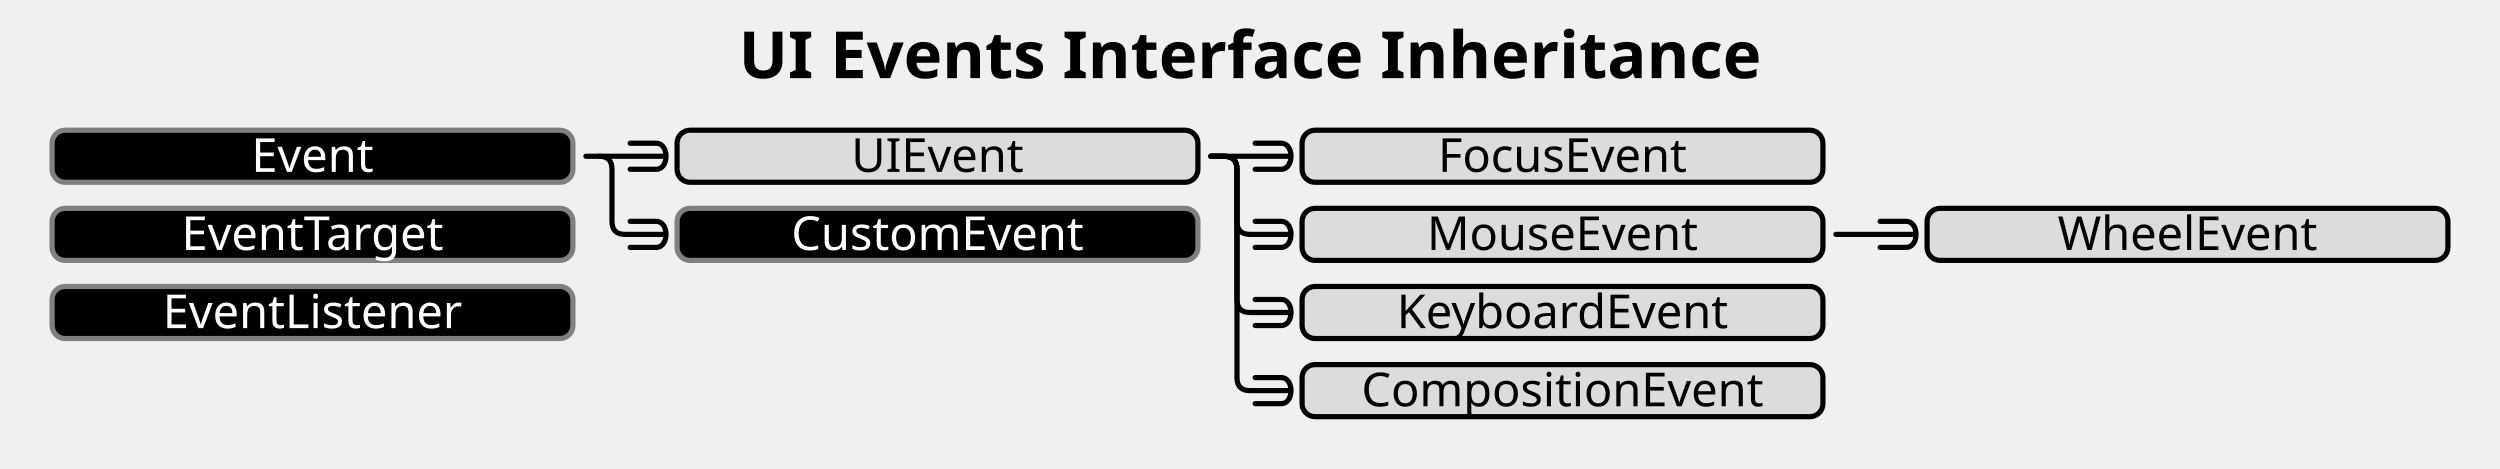
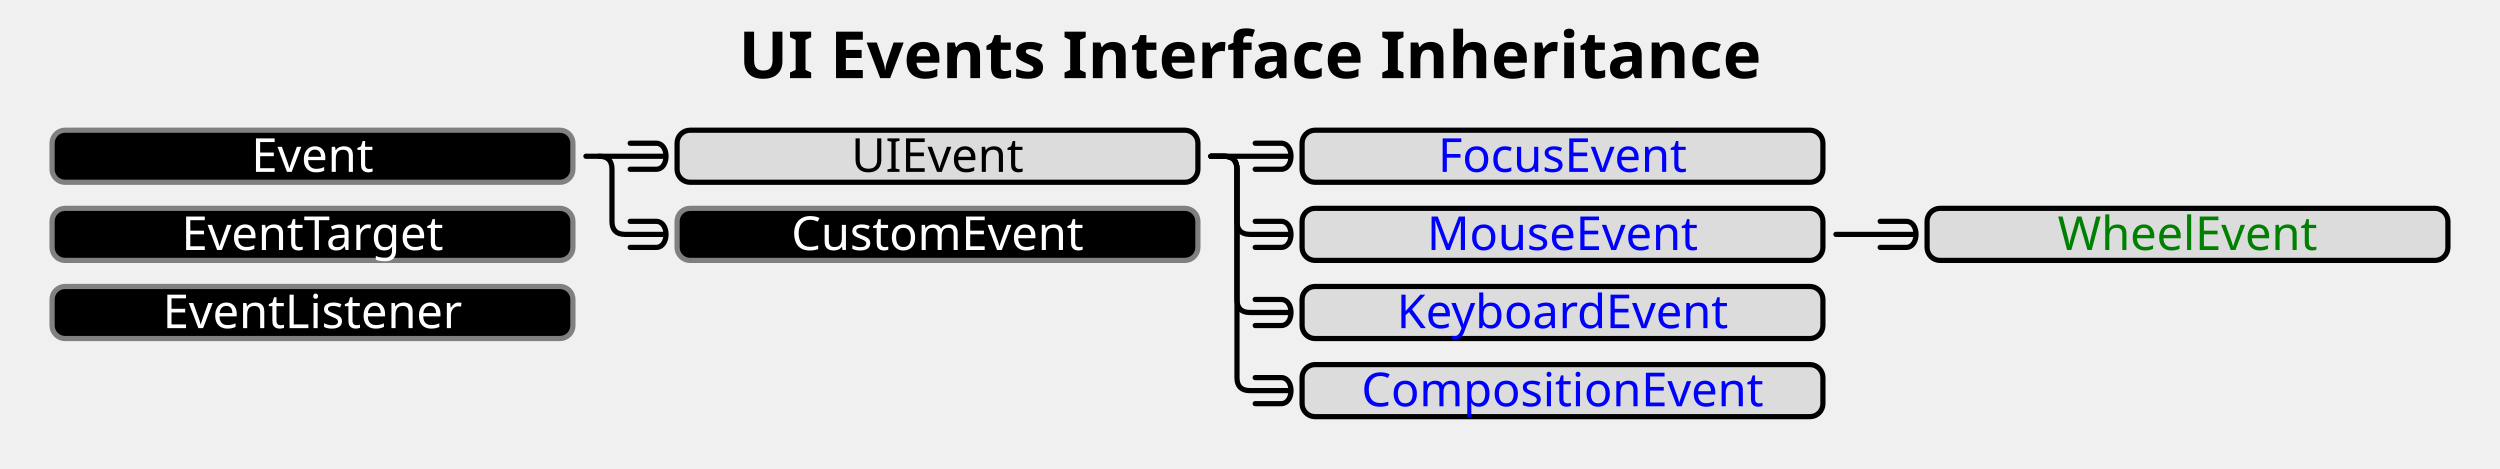
- <svg xmlns="http://www.w3.org/2000/svg" xmlns:xlink="http://www.w3.org/1999/xlink" width="100%" height="100%" viewBox="0 0 960 180" id="svg2" version="1.1">
+ <svg xmlns="http://www.w3.org/2000/svg" xmlns:xlink="http://www.w3.org/1999/xlink" id="svg2" width="100%" height="100%" version="1.1" viewBox="0 0 960 180">
  <defs id="defs8">
-     <marker id="contains" viewBox="-16 -7 18 14" refX="-2" markerWidth="9" markerHeight="7" orient="auto">
-       <path d="M-15,-5 L-5,-5 C0,-5 0,5 -5,5 L-15,5" stroke-linejoin="round" stroke-linecap="round" fill="none" stroke-width="2" stroke="black" id="path13" />
+     <marker id="contains" markerHeight="7" markerWidth="9" orient="auto" refX="-2" viewBox="-16 -7 18 14">
+       <path id="path13" fill="none" stroke="#000" stroke-linecap="round" stroke-linejoin="round" stroke-width="2" d="M-15,-5 L-5,-5 C0,-5 0,5 -5,5 L-15,5" />
    </marker>
  </defs>
-   <style type="text/css" id="style15">
-     .basic {
-       fill: black;
-       stroke: gray;
-     }
- 
-     .basic text {
-       fill: white;
-       stroke: none;
-     }
-     
-     .order1 {
-       fill: gainsboro;
-       stroke: black;
-     }
- 
-     .order1 text {
-       fill: black;
-       stroke: none;
-     }
-     
-     .order2 {
-       fill: gainsboro;
-       stroke: blue;
-     }
- 
-     .order2 text {
-       fill: blue;
-       stroke: none;
-     }
- 
-     .order3 {
-       fill: gainsboro;
-       stroke: green;
-     }
- 
-     .order3 text {
-       fill: green;
-       stroke: none;
-     }
- 
-   </style>
-   <text id="caption" x="480" y="30" font-size="25" fill="black" text-anchor="middle" font-family="Verdana, sans-serif" font-weight="bold" style="-inkscape-font-specification:Verdana Bold;font-family:Verdana;font-weight:bold;font-style:normal;font-stretch:normal;font-variant:normal;font-size:25px;text-anchor:middle;text-align:center;writing-mode:lr;line-height:125%">UI Events Interface Inheritance</text>
-   <a xlink:href="../index.html#interface-Event" id="Event" class="basic" transform="translate(20, 50)" target="_parent">
-     <rect x="0" y="0" width="200" height="20" rx="5" ry="5" stroke-width="2" id="rect19" />
-     <text x="100" y="16" font-size="18" text-anchor="middle" font-family="Verdana, sans-serif" id="text21">
-       <tspan style="-inkscape-font-specification:Verdana;font-family:Verdana;font-weight:normal;font-style:normal;font-stretch:normal;font-variant:normal;font-size:18px;text-anchor:middle;text-align:center;writing-mode:lr;line-height:125%" id="tspan3047">Event</tspan>
+   <style id="style15" type="text/css">.basic{fill:#000;stroke:gray}.basic text{fill:#fff;stroke:none}.order1{fill:#dcdcdc;stroke:#000}.order1 text{fill:#000;stroke:none}.order2,.order3{fill:#dcdcdc;stroke:#00f}.order3{stroke:green}.order2 text{fill:#00f;stroke:none}.order3 text{fill:green;stroke:none}</style>
+   <text font-stretch="normal" style="-inkscape-font-specification:Verdana Bold;text-align:center;line-height:125%" id="caption" x="480" y="30" fill="#000" font-family="Verdana" font-size="25" font-style="normal" font-variant="normal" font-weight="bold" text-anchor="middle" writing-mode="lr">UI Events Interface Inheritance</text>
+   <a id="Event" class="basic" target="_parent" transform="translate(20, 50)" xlink:href="../index.html#interface-Event">
+     <rect id="rect19" width="200" height="20" x="0" y="0" stroke-width="2" rx="5" ry="5" />
+     <text id="text21" x="100" y="16" font-family="Verdana, sans-serif" font-size="18" text-anchor="middle">
+       <tspan id="tspan3047" font-family="Verdana" font-size="18" font-stretch="normal" font-style="normal" font-variant="normal" font-weight="normal" text-anchor="middle" writing-mode="lr" style="-inkscape-font-specification:Verdana;text-align:center;line-height:125%">Event</tspan>
    </text>
  </a>
-   <path stroke-linejoin="round" stroke-linecap="round" fill="none" stroke-width="2" stroke="black" marker-end="url(#contains)" d="M225,60 H255" id="path23" />
-   <a xlink:href="../index.html#interface-UIEvent" id="UIEvent" class="order1" transform="translate(260, 50)" target="_parent">
-     <rect x="0" y="0" width="200" height="20" rx="5" ry="5" stroke-width="2" id="rect26" />
-     <text x="100" y="16" font-size="18" fill="black" text-anchor="middle" font-family="Verdana, sans-serif" id="text28">
-       <tspan style="-inkscape-font-specification:Verdana;font-family:Verdana;font-weight:normal;font-style:normal;font-stretch:normal;font-variant:normal;font-size:18px;text-anchor:middle;text-align:center;writing-mode:lr;line-height:125%" id="tspan3045">UIEvent</tspan>
+   <path id="path23" fill="none" stroke="#000" stroke-linecap="round" stroke-linejoin="round" stroke-width="2" marker-end="url(#contains)" d="M225,60 H255" />
+   <a id="UIEvent" class="order1" target="_parent" transform="translate(260, 50)" xlink:href="../index.html#interface-UIEvent">
+     <rect id="rect26" width="200" height="20" x="0" y="0" stroke-width="2" rx="5" ry="5" />
+     <text id="text28" x="100" y="16" fill="#000" font-family="Verdana, sans-serif" font-size="18" text-anchor="middle">
+       <tspan id="tspan3045" font-family="Verdana" font-size="18" font-stretch="normal" font-style="normal" font-variant="normal" font-weight="normal" text-anchor="middle" writing-mode="lr" style="-inkscape-font-specification:Verdana;text-align:center;line-height:125%">UIEvent</tspan>
    </text>
  </a>
-   <path stroke-linejoin="round" stroke-linecap="round" fill="none" stroke-width="2" stroke="black" marker-end="url(#contains)" d="M465,60 H495" id="path30" />
-   <a xlink:href="../index.html#interface-FocusEvent" id="FocusEvent" class="order2" transform="translate(500, 50)" target="_parent">
-     <rect x="0" y="0" width="200" height="20" rx="5" ry="5" stroke-width="2" id="rect33" style="stroke:#000000;stroke-opacity:1" />
-     <text x="100" y="16" font-size="18" id="text35" style="font-size:18px;text-anchor:middle;fill:#000000;fill-opacity:1;stroke:none;font-family:'Verdana, sans-serif'">
-       <tspan style="-inkscape-font-specification:Verdana;font-family:Verdana;font-weight:normal;font-style:normal;font-stretch:normal;font-variant:normal;font-size:18px;text-anchor:middle;text-align:center;writing-mode:lr;line-height:125%" id="tspan3037">FocusEvent</tspan>
+   <path id="path30" fill="none" stroke="#000" stroke-linecap="round" stroke-linejoin="round" stroke-width="2" marker-end="url(#contains)" d="M465,60 H495" />
+   <a id="FocusEvent" class="order2" target="_parent" transform="translate(500, 50)" xlink:href="../index.html#interface-FocusEvent">
+     <rect id="rect33" width="200" height="20" x="0" y="0" stroke="#000" stroke-opacity="1" stroke-width="2" rx="5" ry="5" />
+     <text id="text35" x="100" y="16" fill="#000" fill-opacity="1" stroke="none" font-family="Verdana, sans-serif" font-size="18" text-anchor="middle">
+       <tspan id="tspan3037" font-family="Verdana" font-size="18" font-stretch="normal" font-style="normal" font-variant="normal" font-weight="normal" text-anchor="middle" writing-mode="lr" style="-inkscape-font-specification:Verdana;text-align:center;line-height:125%">FocusEvent</tspan>
    </text>
  </a>
-   <path stroke-linejoin="round" stroke-linecap="round" fill="none" stroke-width="2" stroke="black" marker-end="url(#contains)" d="M465,60 H470 Q475,60 475,65 V85 Q475,90 480,90 H495" id="path37" />
-   <a xlink:href="../index.html#interface-MouseEvent" id="MouseEvent" class="order2" transform="translate(500, 80)" target="_parent">
-     <rect x="0" y="0" width="200" height="20" rx="5" ry="5" stroke-width="2" id="rect40" style="stroke:#000000;stroke-opacity:1" />
-     <text x="100" y="16" font-size="18" text-anchor="middle" font-family="Verdana, sans-serif" id="text42" style="fill:#000000;fill-opacity:1">
-       <tspan style="-inkscape-font-specification:Verdana;font-family:Verdana;font-weight:normal;font-style:normal;font-stretch:normal;font-variant:normal;font-size:18px;text-anchor:middle;text-align:center;writing-mode:lr;line-height:125%" id="tspan3035">MouseEvent</tspan>
+   <path id="path37" fill="none" stroke="#000" stroke-linecap="round" stroke-linejoin="round" stroke-width="2" marker-end="url(#contains)" d="M465,60 H470 Q475,60 475,65 V85 Q475,90 480,90 H495" />
+   <a id="MouseEvent" class="order2" target="_parent" transform="translate(500, 80)" xlink:href="../index.html#interface-MouseEvent">
+     <rect id="rect40" width="200" height="20" x="0" y="0" stroke="#000" stroke-opacity="1" stroke-width="2" rx="5" ry="5" />
+     <text id="text42" x="100" y="16" fill="#000" fill-opacity="1" font-family="Verdana, sans-serif" font-size="18" text-anchor="middle">
+       <tspan id="tspan3035" font-family="Verdana" font-size="18" font-stretch="normal" font-style="normal" font-variant="normal" font-weight="normal" text-anchor="middle" writing-mode="lr" style="-inkscape-font-specification:Verdana;text-align:center;line-height:125%">MouseEvent</tspan>
    </text>
  </a>
-   <path stroke-linejoin="round" stroke-linecap="round" fill="none" stroke-width="2" stroke="black" marker-end="url(#contains)" d="M705,90 H735" id="path44" />
-   <a xlink:href="../index.html#interface-WheelEvent" id="WheelEvent" class="order3" transform="translate(740, 80)" target="_parent">
-     <rect x="0" y="0" width="200" height="20" rx="5" ry="5" stroke-width="2" id="rect47" style="stroke:#000000;stroke-opacity:1" />
-     <text x="100" y="16" font-size="18" text-anchor="middle" font-family="Verdana, sans-serif" id="text49" style="fill:#000000;fill-opacity:1">
-       <tspan style="-inkscape-font-specification:Verdana;font-family:Verdana;font-weight:normal;font-style:normal;font-stretch:normal;font-variant:normal;font-size:18px;text-anchor:middle;text-align:center;writing-mode:lr;line-height:125%" id="tspan3043">WheelEvent</tspan>
+   <path id="path44" fill="none" stroke="#000" stroke-linecap="round" stroke-linejoin="round" stroke-width="2" marker-end="url(#contains)" d="M705,90 H735" />
+   <a id="WheelEvent" class="order3" target="_parent" transform="translate(740, 80)" xlink:href="../index.html#interface-WheelEvent">
+     <rect id="rect47" width="200" height="20" x="0" y="0" stroke="#000" stroke-opacity="1" stroke-width="2" rx="5" ry="5" />
+     <text id="text49" x="100" y="16" fill="#000" fill-opacity="1" font-family="Verdana, sans-serif" font-size="18" text-anchor="middle">
+       <tspan id="tspan3043" font-family="Verdana" font-size="18" font-stretch="normal" font-style="normal" font-variant="normal" font-weight="normal" text-anchor="middle" writing-mode="lr" style="-inkscape-font-specification:Verdana;text-align:center;line-height:125%">WheelEvent</tspan>
    </text>
  </a>
-   <path stroke-linejoin="round" stroke-linecap="round" fill="none" stroke-width="2" stroke="black" marker-end="url(#contains)" d="M465,60 H470 Q475,60 475,65 V115 Q475,120 480,120 H495" id="path51" />
-   <a xlink:href="../index.html#interface-KeyboardEvent" id="KeyboardEvent" class="order2" transform="translate(500, 110)" target="_parent">
-     <rect x="0" y="0" width="200" height="20" rx="5" ry="5" stroke-width="2" id="rect54" style="stroke:#000000;stroke-opacity:1" />
-     <text x="100" y="16" font-size="18" id="text56" style="font-size:18px;text-anchor:middle;fill:#000000;stroke:none;font-family:'Verdana, sans-serif';fill-opacity:1">
-       <tspan style="-inkscape-font-specification:Verdana;font-family:Verdana;font-weight:normal;font-style:normal;font-stretch:normal;font-variant:normal;font-size:18px;text-anchor:middle;text-align:center;writing-mode:lr;line-height:125%" id="tspan3033">KeyboardEvent</tspan>
+   <path id="path51" fill="none" stroke="#000" stroke-linecap="round" stroke-linejoin="round" stroke-width="2" marker-end="url(#contains)" d="M465,60 H470 Q475,60 475,65 V115 Q475,120 480,120 H495" />
+   <a id="KeyboardEvent" class="order2" target="_parent" transform="translate(500, 110)" xlink:href="../index.html#interface-KeyboardEvent">
+     <rect id="rect54" width="200" height="20" x="0" y="0" stroke="#000" stroke-opacity="1" stroke-width="2" rx="5" ry="5" />
+     <text id="text56" x="100" y="16" fill="#000" fill-opacity="1" stroke="none" font-family="Verdana, sans-serif" font-size="18" text-anchor="middle">
+       <tspan id="tspan3033" font-family="Verdana" font-size="18" font-stretch="normal" font-style="normal" font-variant="normal" font-weight="normal" text-anchor="middle" writing-mode="lr" style="-inkscape-font-specification:Verdana;text-align:center;line-height:125%">KeyboardEvent</tspan>
    </text>
  </a>
-   <a xlink:href="../index.html#interface-CustomEvent" id="CustomEvent" class="order1" transform="translate(260,80)" target="_parent" style="fill:#009300;fill-opacity:1;stroke:#808080;stroke-opacity:1">
-     <rect x="0" y="0" width="200" height="20" rx="5" ry="5" id="rect68" style="fill:#000000;fill-opacity:1;stroke:#808080;stroke-width:2;stroke-opacity:1" />
-     <text x="100" y="16" font-size="18" id="text70" style="font-size:18px;text-anchor:middle;fill:#009300;fill-opacity:1;stroke:none;font-family:'Verdana, sans-serif'">
-       <tspan style="fill:#ffffff;fill-opacity:1;stroke:none;-inkscape-font-specification:Verdana;font-family:Verdana;font-weight:normal;font-style:normal;font-stretch:normal;font-variant:normal;font-size:18px;text-anchor:middle;text-align:center;writing-mode:lr;line-height:125%" id="tspan3862">CustomEvent</tspan>
+   <a id="CustomEvent" fill="#009300" fill-opacity="1" stroke="gray" stroke-opacity="1" class="order1" target="_parent" transform="translate(260,80)" xlink:href="../index.html#interface-CustomEvent">
+     <rect id="rect68" width="200" height="20" x="0" y="0" fill="#000" fill-opacity="1" stroke="gray" stroke-opacity="1" stroke-width="2" rx="5" ry="5" />
+     <text id="text70" x="100" y="16" fill="#009300" fill-opacity="1" stroke="none" font-family="Verdana, sans-serif" font-size="18" text-anchor="middle">
+       <tspan id="tspan3862" fill="#fff" fill-opacity="1" stroke="none" font-family="Verdana" font-size="18" font-stretch="normal" font-style="normal" font-variant="normal" font-weight="normal" text-anchor="middle" writing-mode="lr" style="-inkscape-font-specification:Verdana;text-align:center;line-height:125%">CustomEvent</tspan>
    </text>
  </a>
-   <a xlink:href="../interface.html#interface-EventTarget" id="EventTarget" class="basic" transform="translate(20, 80)" target="_parent">
-     <rect x="0" y="0" width="200" height="20" rx="5" ry="5" fill="black" stroke="gray" stroke-width="2" id="rect80" />
-     <text x="100" y="16" font-size="18" fill="white" text-anchor="middle" font-family="Verdana, sans-serif" id="text82">
-       <tspan style="-inkscape-font-specification:Verdana;font-family:Verdana;font-weight:normal;font-style:normal;font-stretch:normal;font-variant:normal" id="tspan3049">EventTarget</tspan>
+   <a id="EventTarget" class="basic" target="_parent" transform="translate(20, 80)" xlink:href="../interface.html#interface-EventTarget">
+     <rect id="rect80" width="200" height="20" x="0" y="0" fill="#000" stroke="gray" stroke-width="2" rx="5" ry="5" />
+     <text id="text82" x="100" y="16" fill="#fff" font-family="Verdana, sans-serif" font-size="18" text-anchor="middle">
+       <tspan id="tspan3049" font-family="Verdana" font-stretch="normal" font-style="normal" font-variant="normal" font-weight="normal" style="-inkscape-font-specification:Verdana">EventTarget</tspan>
    </text>
  </a>
-   <a xlink:href="../index.html#interface-EventListener" id="EventListener" class="basic" transform="translate(20, 110)" target="_parent">
-     <rect x="0" y="0" width="200" height="20" rx="5" ry="5" fill="black" stroke="gray" stroke-width="2" id="rect85" />
-     <text x="100" y="16" font-size="18" fill="white" text-anchor="middle" font-family="Verdana, sans-serif" id="text87">
-       <tspan style="-inkscape-font-specification:Verdana;font-family:Verdana;font-weight:normal;font-style:normal;font-stretch:normal;font-variant:normal" id="tspan3051">EventListener</tspan>
+   <a id="EventListener" class="basic" target="_parent" transform="translate(20, 110)" xlink:href="../index.html#interface-EventListener">
+     <rect id="rect85" width="200" height="20" x="0" y="0" fill="#000" stroke="gray" stroke-width="2" rx="5" ry="5" />
+     <text id="text87" x="100" y="16" fill="#fff" font-family="Verdana, sans-serif" font-size="18" text-anchor="middle">
+       <tspan id="tspan3051" font-family="Verdana" font-stretch="normal" font-style="normal" font-variant="normal" font-weight="normal" style="-inkscape-font-specification:Verdana">EventListener</tspan>
    </text>
  </a>
-   <a xlink:href="../index.html#interface-CompositionEvent" target="_parent" transform="translate(500,140)" class="order2" id="a3864" style="fill:#dcdcdc;stroke:#0000ff">
-     <rect id="rect3866" ry="5" rx="5" height="20" width="200" y="0" x="0" style="stroke-width:2;stroke:#000000;stroke-opacity:1" />
-     <text id="text3868" font-size="18" y="16" x="100" style="font-size:18px;text-anchor:middle;fill:#000000;stroke:none;font-family:'Verdana, sans-serif';fill-opacity:1">
-       <tspan style="-inkscape-font-specification:Verdana;font-family:Verdana;font-weight:normal;font-style:normal;font-stretch:normal;font-variant:normal;font-size:18px;text-anchor:middle;text-align:center;writing-mode:lr;line-height:125%" id="tspan3039">CompositionEvent</tspan>
+   <a id="a3864" fill="#dcdcdc" stroke="#00f" class="order2" target="_parent" transform="translate(500,140)" xlink:href="../index.html#interface-CompositionEvent">
+     <rect id="rect3866" width="200" height="20" x="0" y="0" stroke="#000" stroke-opacity="1" stroke-width="2" rx="5" ry="5" />
+     <text id="text3868" x="100" y="16" fill="#000" fill-opacity="1" stroke="none" font-family="Verdana, sans-serif" font-size="18" text-anchor="middle">
+       <tspan id="tspan3039" font-family="Verdana" font-size="18" font-stretch="normal" font-style="normal" font-variant="normal" font-weight="normal" text-anchor="middle" writing-mode="lr" style="-inkscape-font-specification:Verdana;text-align:center;line-height:125%">CompositionEvent</tspan>
    </text>
  </a>
-   <path id="path3888" d="m 465,60 h 5 q 5,0 5,5 v 80 q 0,5 5,5 h 15" style="fill:none;stroke:#000000;stroke-width:2;stroke-linecap:round;stroke-linejoin:round;marker-end:url(#contains)" />
-   <path where="Event-&gt;CustomeEvent" style="fill:none;stroke:#000000;stroke-width:2;stroke-linecap:round;stroke-linejoin:round;marker-end:url(#contains)" d="m 230,60 c 3.333,0 5,1.667 5,5 l 0,20 c 0,3.333 1.667,5 5,5 l 15,0" id="path3890" />
+   <path id="path3888" fill="none" stroke="#000" stroke-linecap="round" stroke-linejoin="round" stroke-width="2" marker-end="url(#contains)" d="m 465,60 h 5 q 5,0 5,5 v 80 q 0,5 5,5 h 15" />
+   <path id="path3890" fill="none" stroke="#000" stroke-linecap="round" stroke-linejoin="round" stroke-width="2" marker-end="url(#contains)" d="m 230,60 c 3.333,0 5,1.667 5,5 l 0,20 c 0,3.333 1.667,5 5,5 l 15,0" where="Event-&gt;CustomeEvent" />
</svg>
